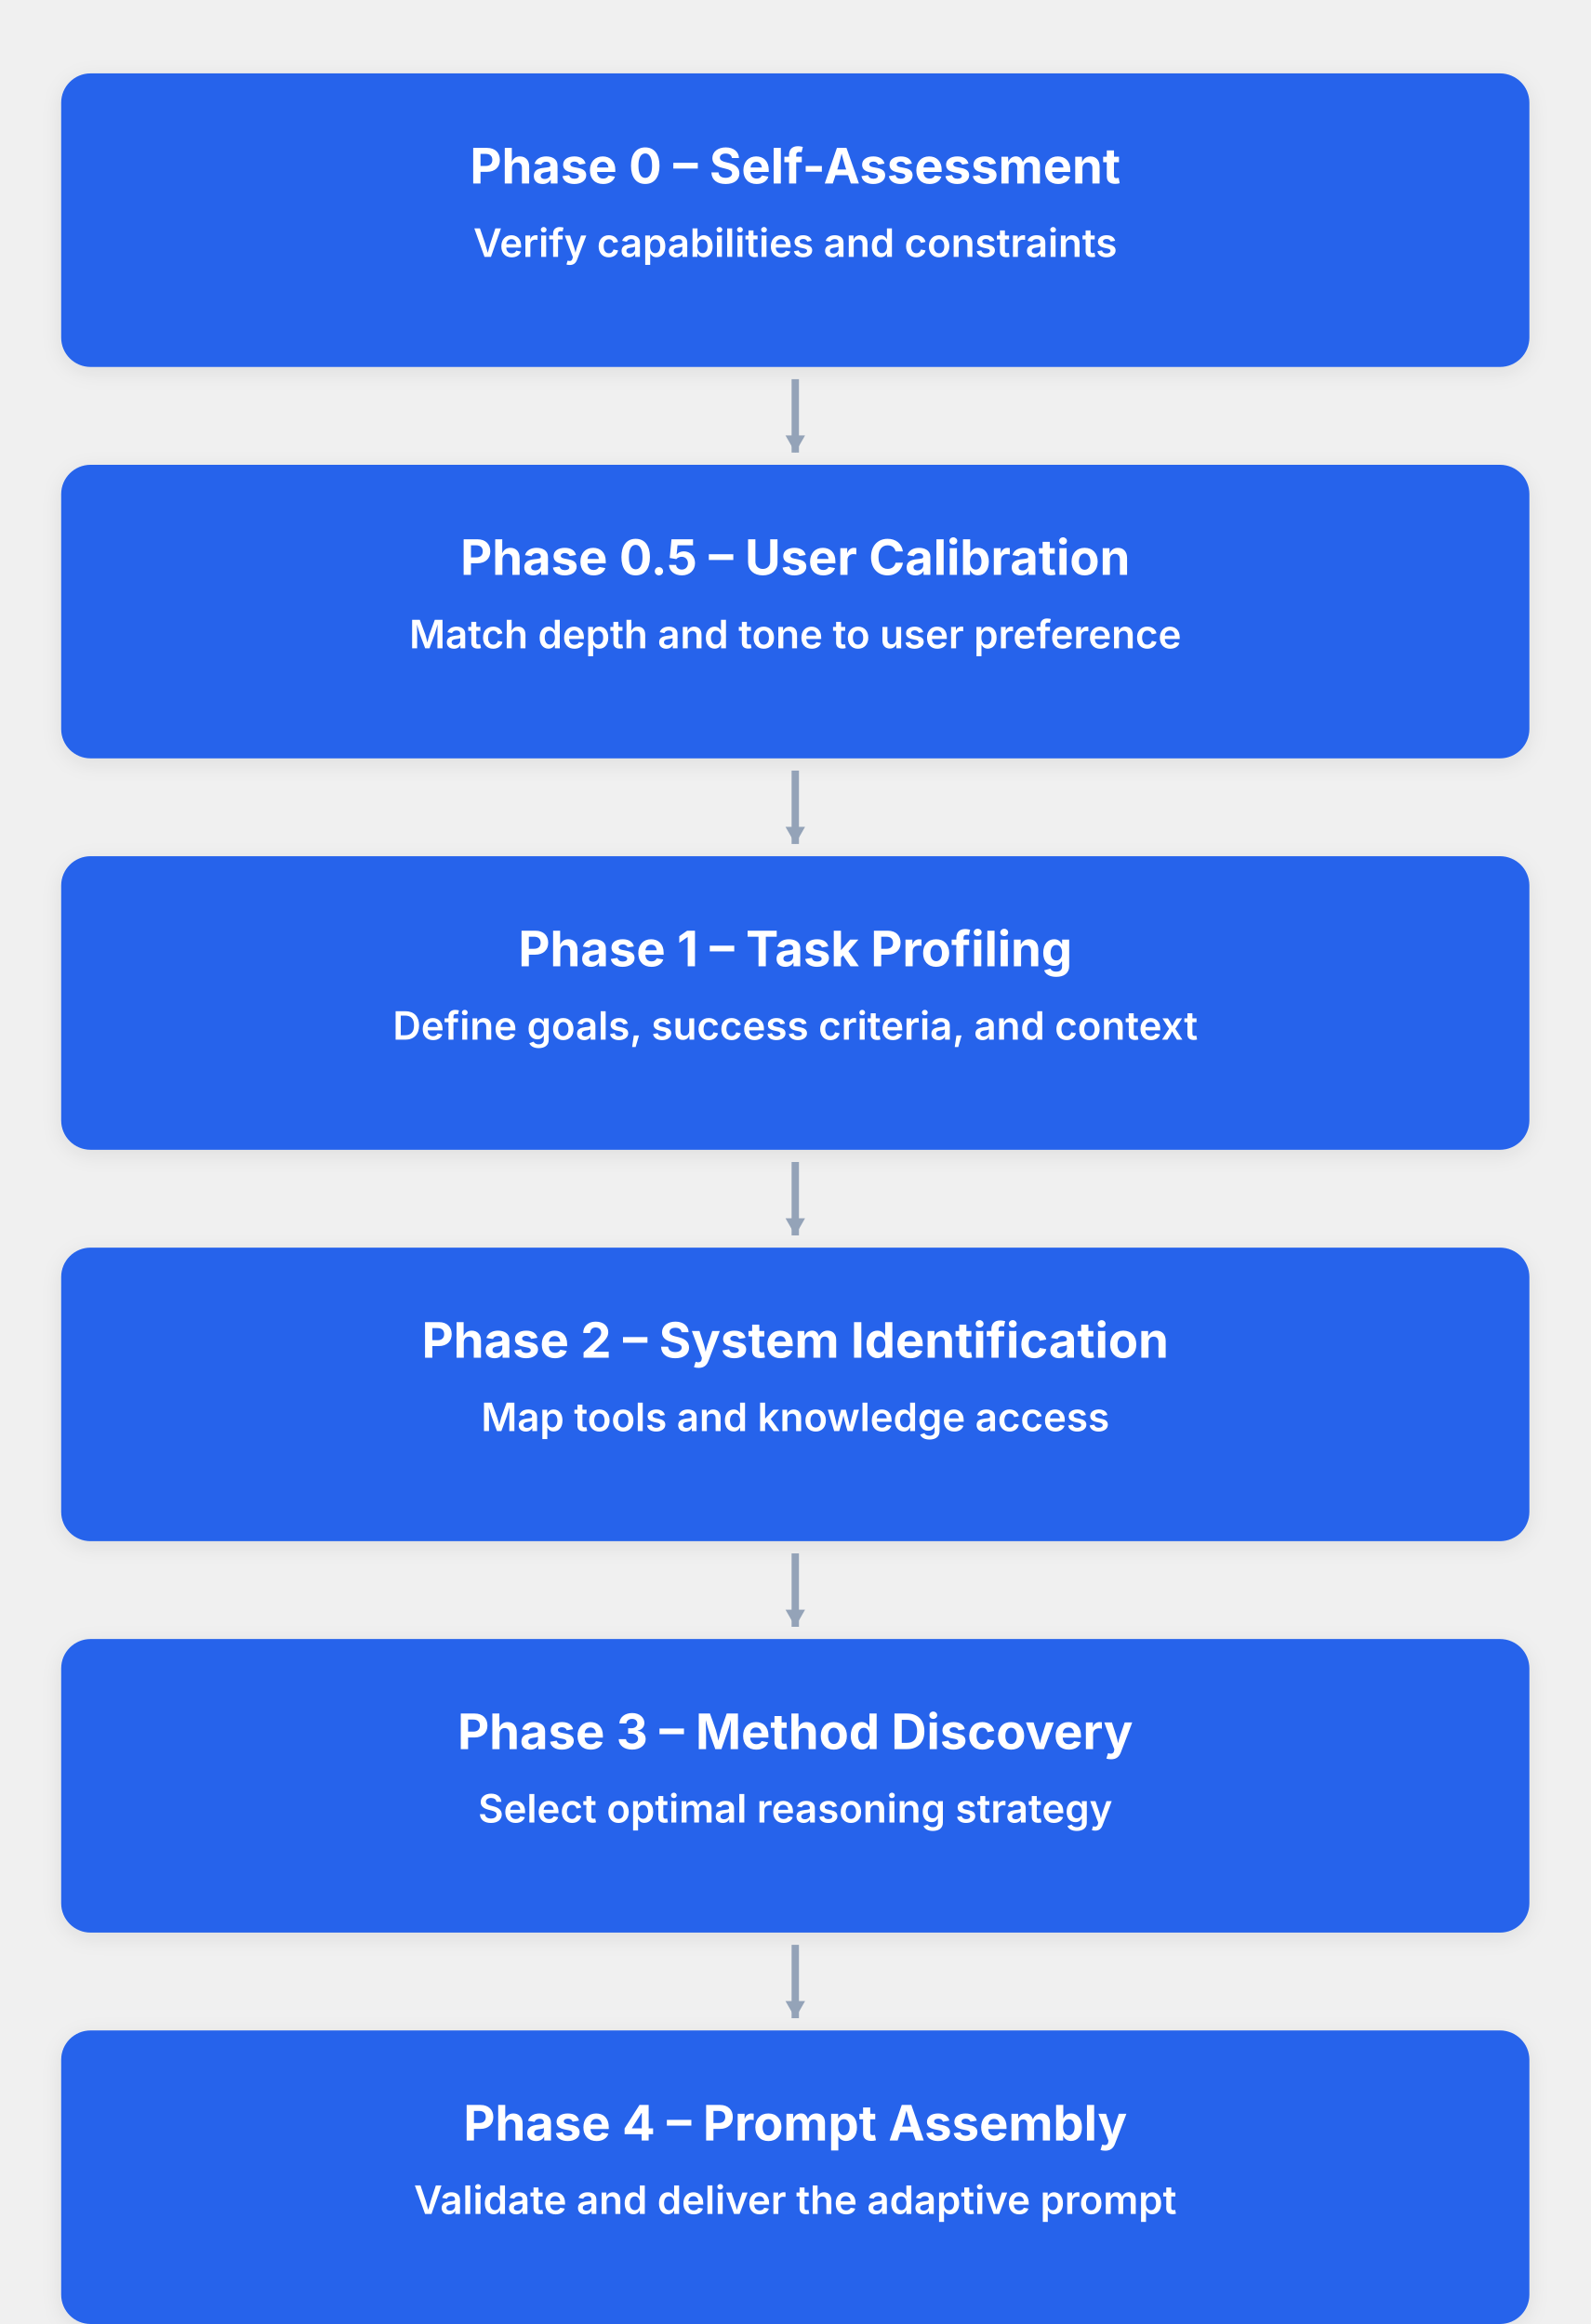
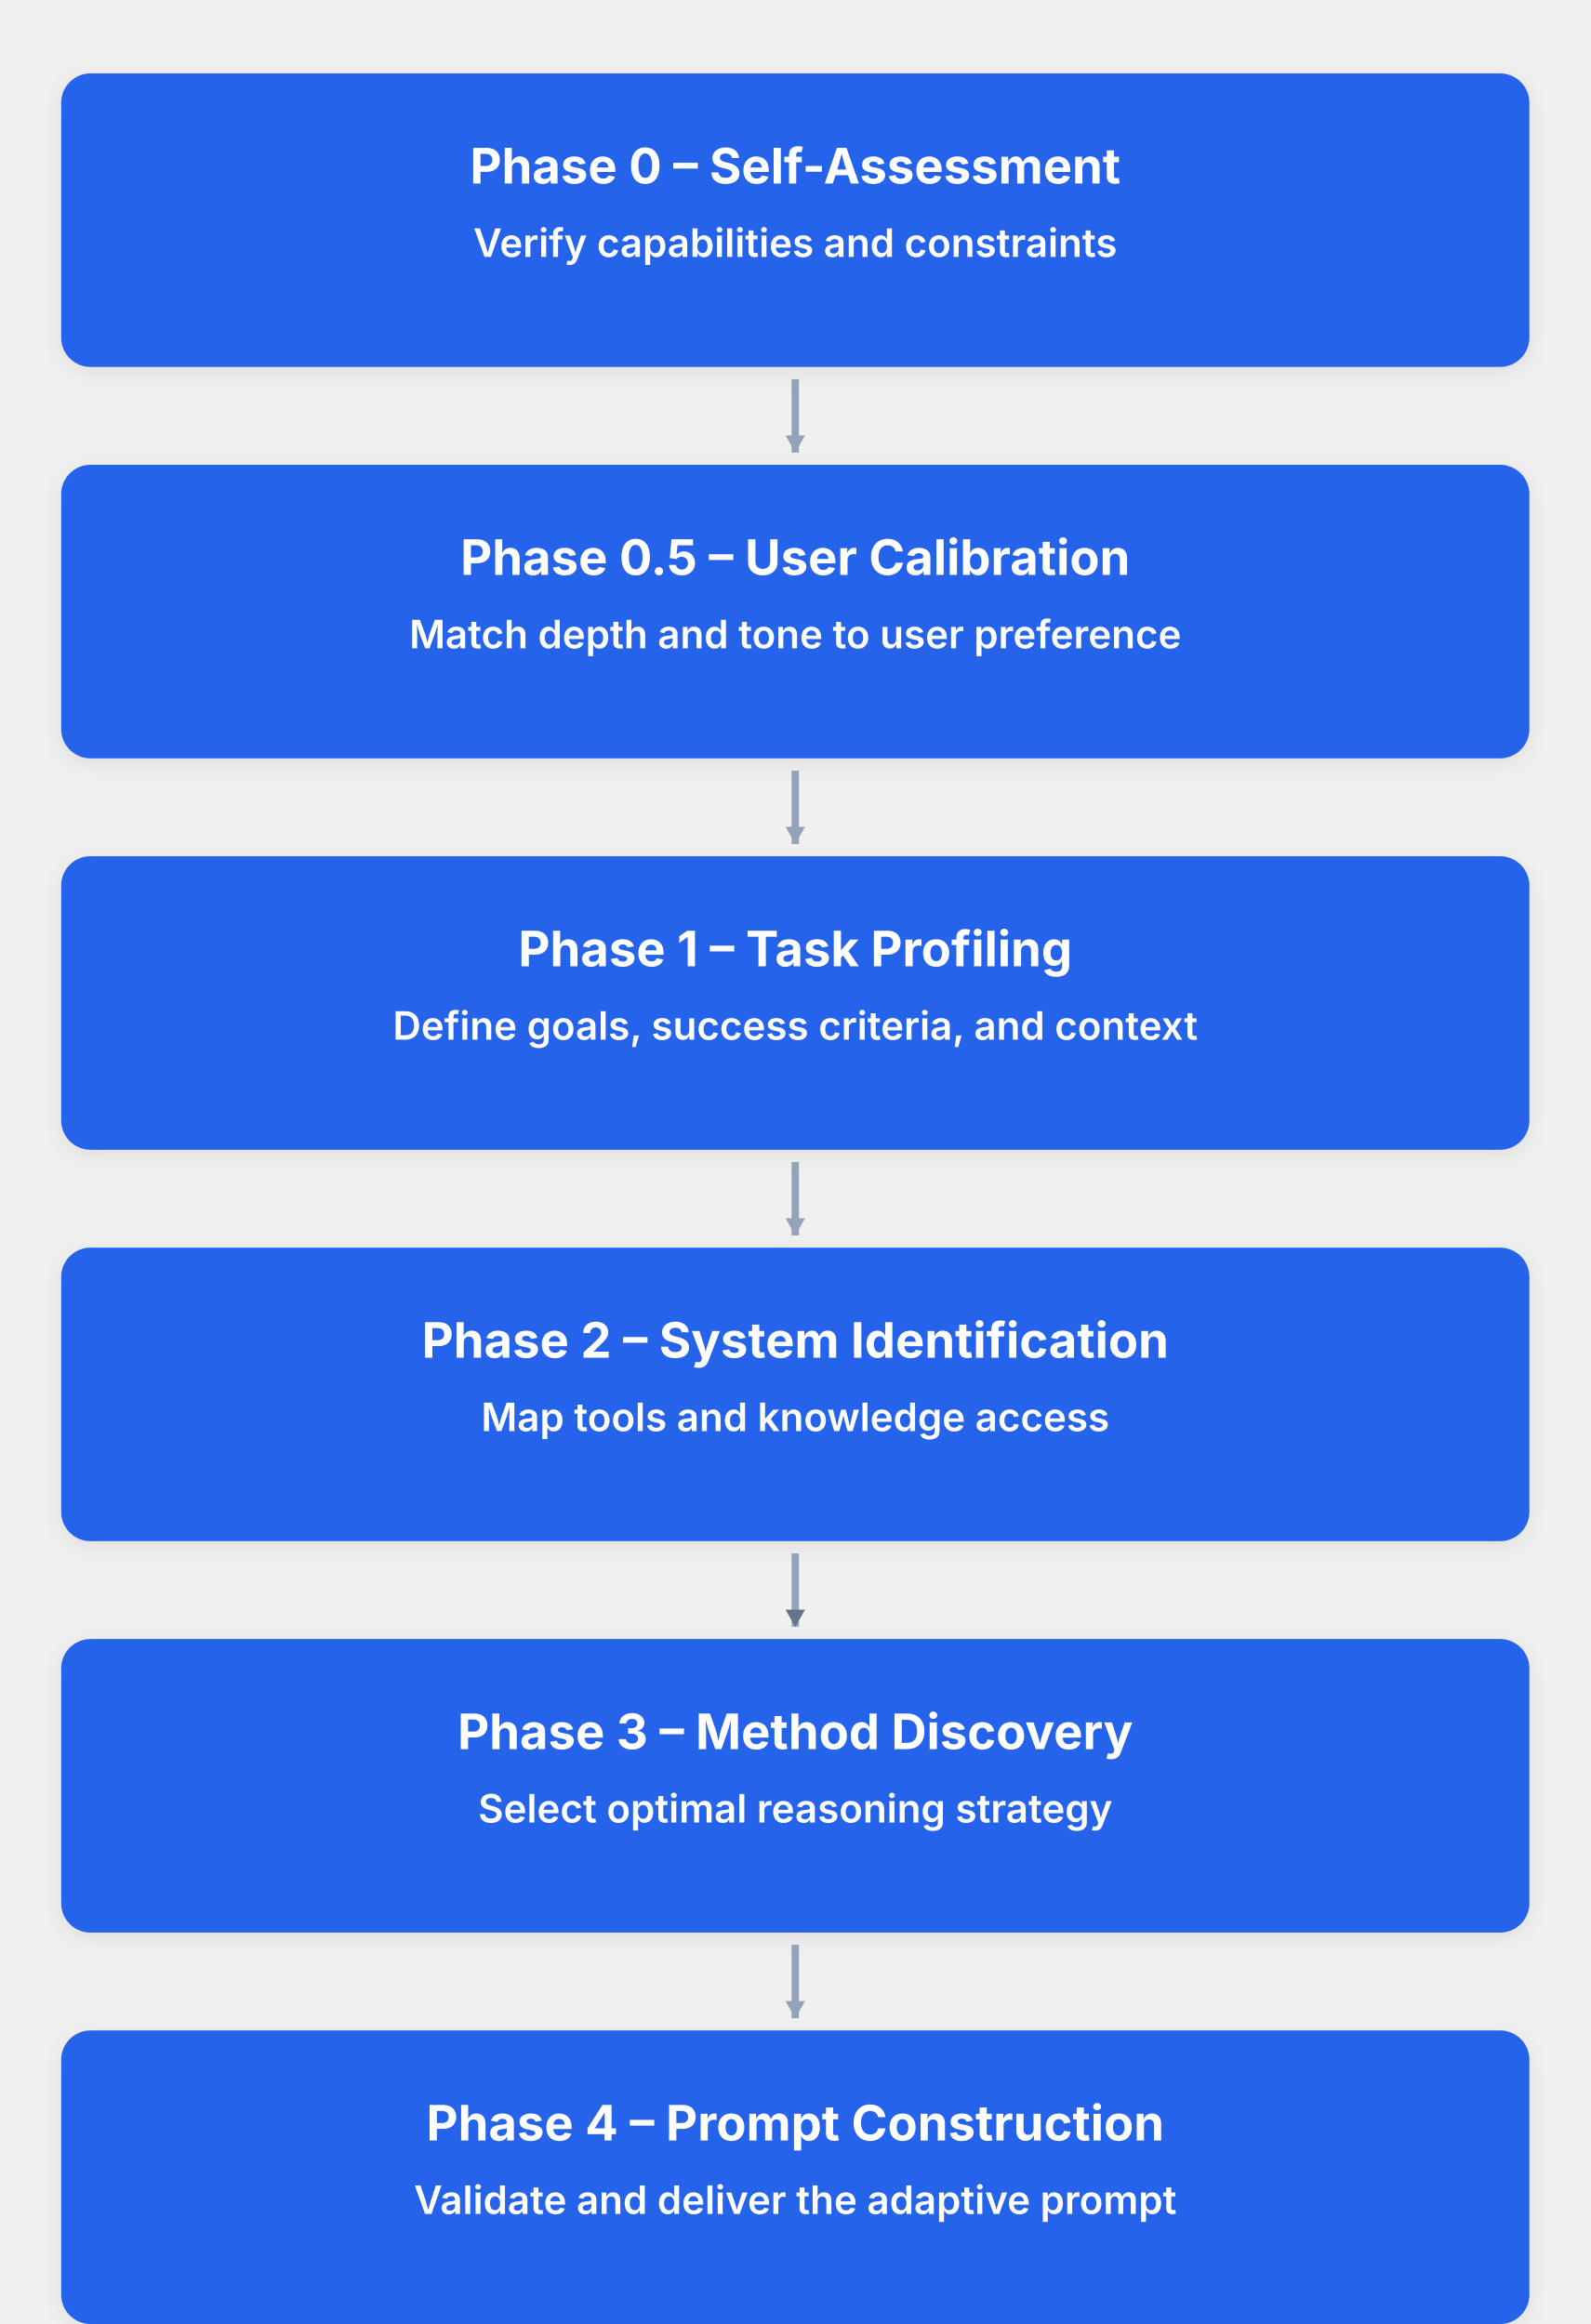
<svg xmlns="http://www.w3.org/2000/svg" width="650" height="950" viewBox="0 0 650 950">
  <defs>
    <filter id="shadow-light">
      <feDropShadow dx="0" dy="2" stdDeviation="4" flood-opacity="0.08" />
    </filter>
  </defs>
  <rect x="25" y="30" width="600" height="120" rx="12" fill="#2563EB" filter="url(#shadow-light)" />
  <text x="325" y="75" text-anchor="middle" font-family="Inter, system-ui, sans-serif" font-weight="700" font-size="20" fill="#FFFFFF">Phase 0 – Self-Assessment</text>
  <text x="325" y="105" text-anchor="middle" font-family="Inter, system-ui, sans-serif" font-weight="600" font-size="16" fill="#FFFFFF">Verify capabilities and constraints</text>
  <path d="M 325 155 L 325 185" stroke="#94A3B8" stroke-width="3" fill="none" />
  <polygon points="325,185 321,178 329,178" fill="#94A3B8" />
  <rect x="25" y="190" width="600" height="120" rx="12" fill="#2563EB" filter="url(#shadow-light)" />
  <text x="325" y="235" text-anchor="middle" font-family="Inter, system-ui, sans-serif" font-weight="700" font-size="20" fill="#FFFFFF">Phase 0.5 – User Calibration</text>
  <text x="325" y="265" text-anchor="middle" font-family="Inter, system-ui, sans-serif" font-weight="600" font-size="16" fill="#FFFFFF">Match depth and tone to user preference</text>
  <path d="M 325 315 L 325 345" stroke="#94A3B8" stroke-width="3" fill="none" />
  <polygon points="325,345 321,338 329,338" fill="#94A3B8" />
  <rect x="25" y="350" width="600" height="120" rx="12" fill="#2563EB" filter="url(#shadow-light)" />
  <text x="325" y="395" text-anchor="middle" font-family="Inter, system-ui, sans-serif" font-weight="700" font-size="20" fill="#FFFFFF">Phase 1 – Task Profiling</text>
  <text x="325" y="425" text-anchor="middle" font-family="Inter, system-ui, sans-serif" font-weight="600" font-size="16" fill="#FFFFFF">Define goals, success criteria, and context</text>
  <path d="M 325 475 L 325 505" stroke="#94A3B8" stroke-width="3" fill="none" />
  <polygon points="325,505 321,498 329,498" fill="#94A3B8" />
  <rect x="25" y="510" width="600" height="120" rx="12" fill="#2563EB" filter="url(#shadow-light)" />
  <text x="325" y="555" text-anchor="middle" font-family="Inter, system-ui, sans-serif" font-weight="700" font-size="20" fill="#FFFFFF">Phase 2 – System Identification</text>
  <text x="325" y="585" text-anchor="middle" font-family="Inter, system-ui, sans-serif" font-weight="600" font-size="16" fill="#FFFFFF">Map tools and knowledge access</text>
  <path d="M 325 635 L 325 665" stroke="#94A3B8" stroke-width="3" fill="none" />
-   <polygon points="325,665 321,658 329,658" fill="#94A3B8" />
+   <polygon points="325,665 321,658 329,658" fill="#64748B" />
  <rect x="25" y="670" width="600" height="120" rx="12" fill="#2563EB" filter="url(#shadow-light)" />
  <text x="325" y="715" text-anchor="middle" font-family="Inter, system-ui, sans-serif" font-weight="700" font-size="20" fill="#FFFFFF">Phase 3 – Method Discovery</text>
  <text x="325" y="745" text-anchor="middle" font-family="Inter, system-ui, sans-serif" font-weight="600" font-size="16" fill="#FFFFFF">Select optimal reasoning strategy</text>
  <path d="M 325 795 L 325 825" stroke="#94A3B8" stroke-width="3" fill="none" />
  <polygon points="325,825 321,818 329,818" fill="#94A3B8" />
  <rect x="25" y="830" width="600" height="120" rx="12" fill="#2563EB" filter="url(#shadow-light)" />
-   <text x="325" y="875" text-anchor="middle" font-family="Inter, system-ui, sans-serif" font-weight="700" font-size="20" fill="#FFFFFF">Phase 4 – Prompt Assembly</text>
+   <text x="325" y="875" text-anchor="middle" font-family="Inter, system-ui, sans-serif" font-weight="700" font-size="20" fill="#FFFFFF">Phase 4 – Prompt Construction</text>
  <text x="325" y="905" text-anchor="middle" font-family="Inter, system-ui, sans-serif" font-weight="600" font-size="16" fill="#FFFFFF">Validate and deliver the adaptive prompt</text>
</svg>
